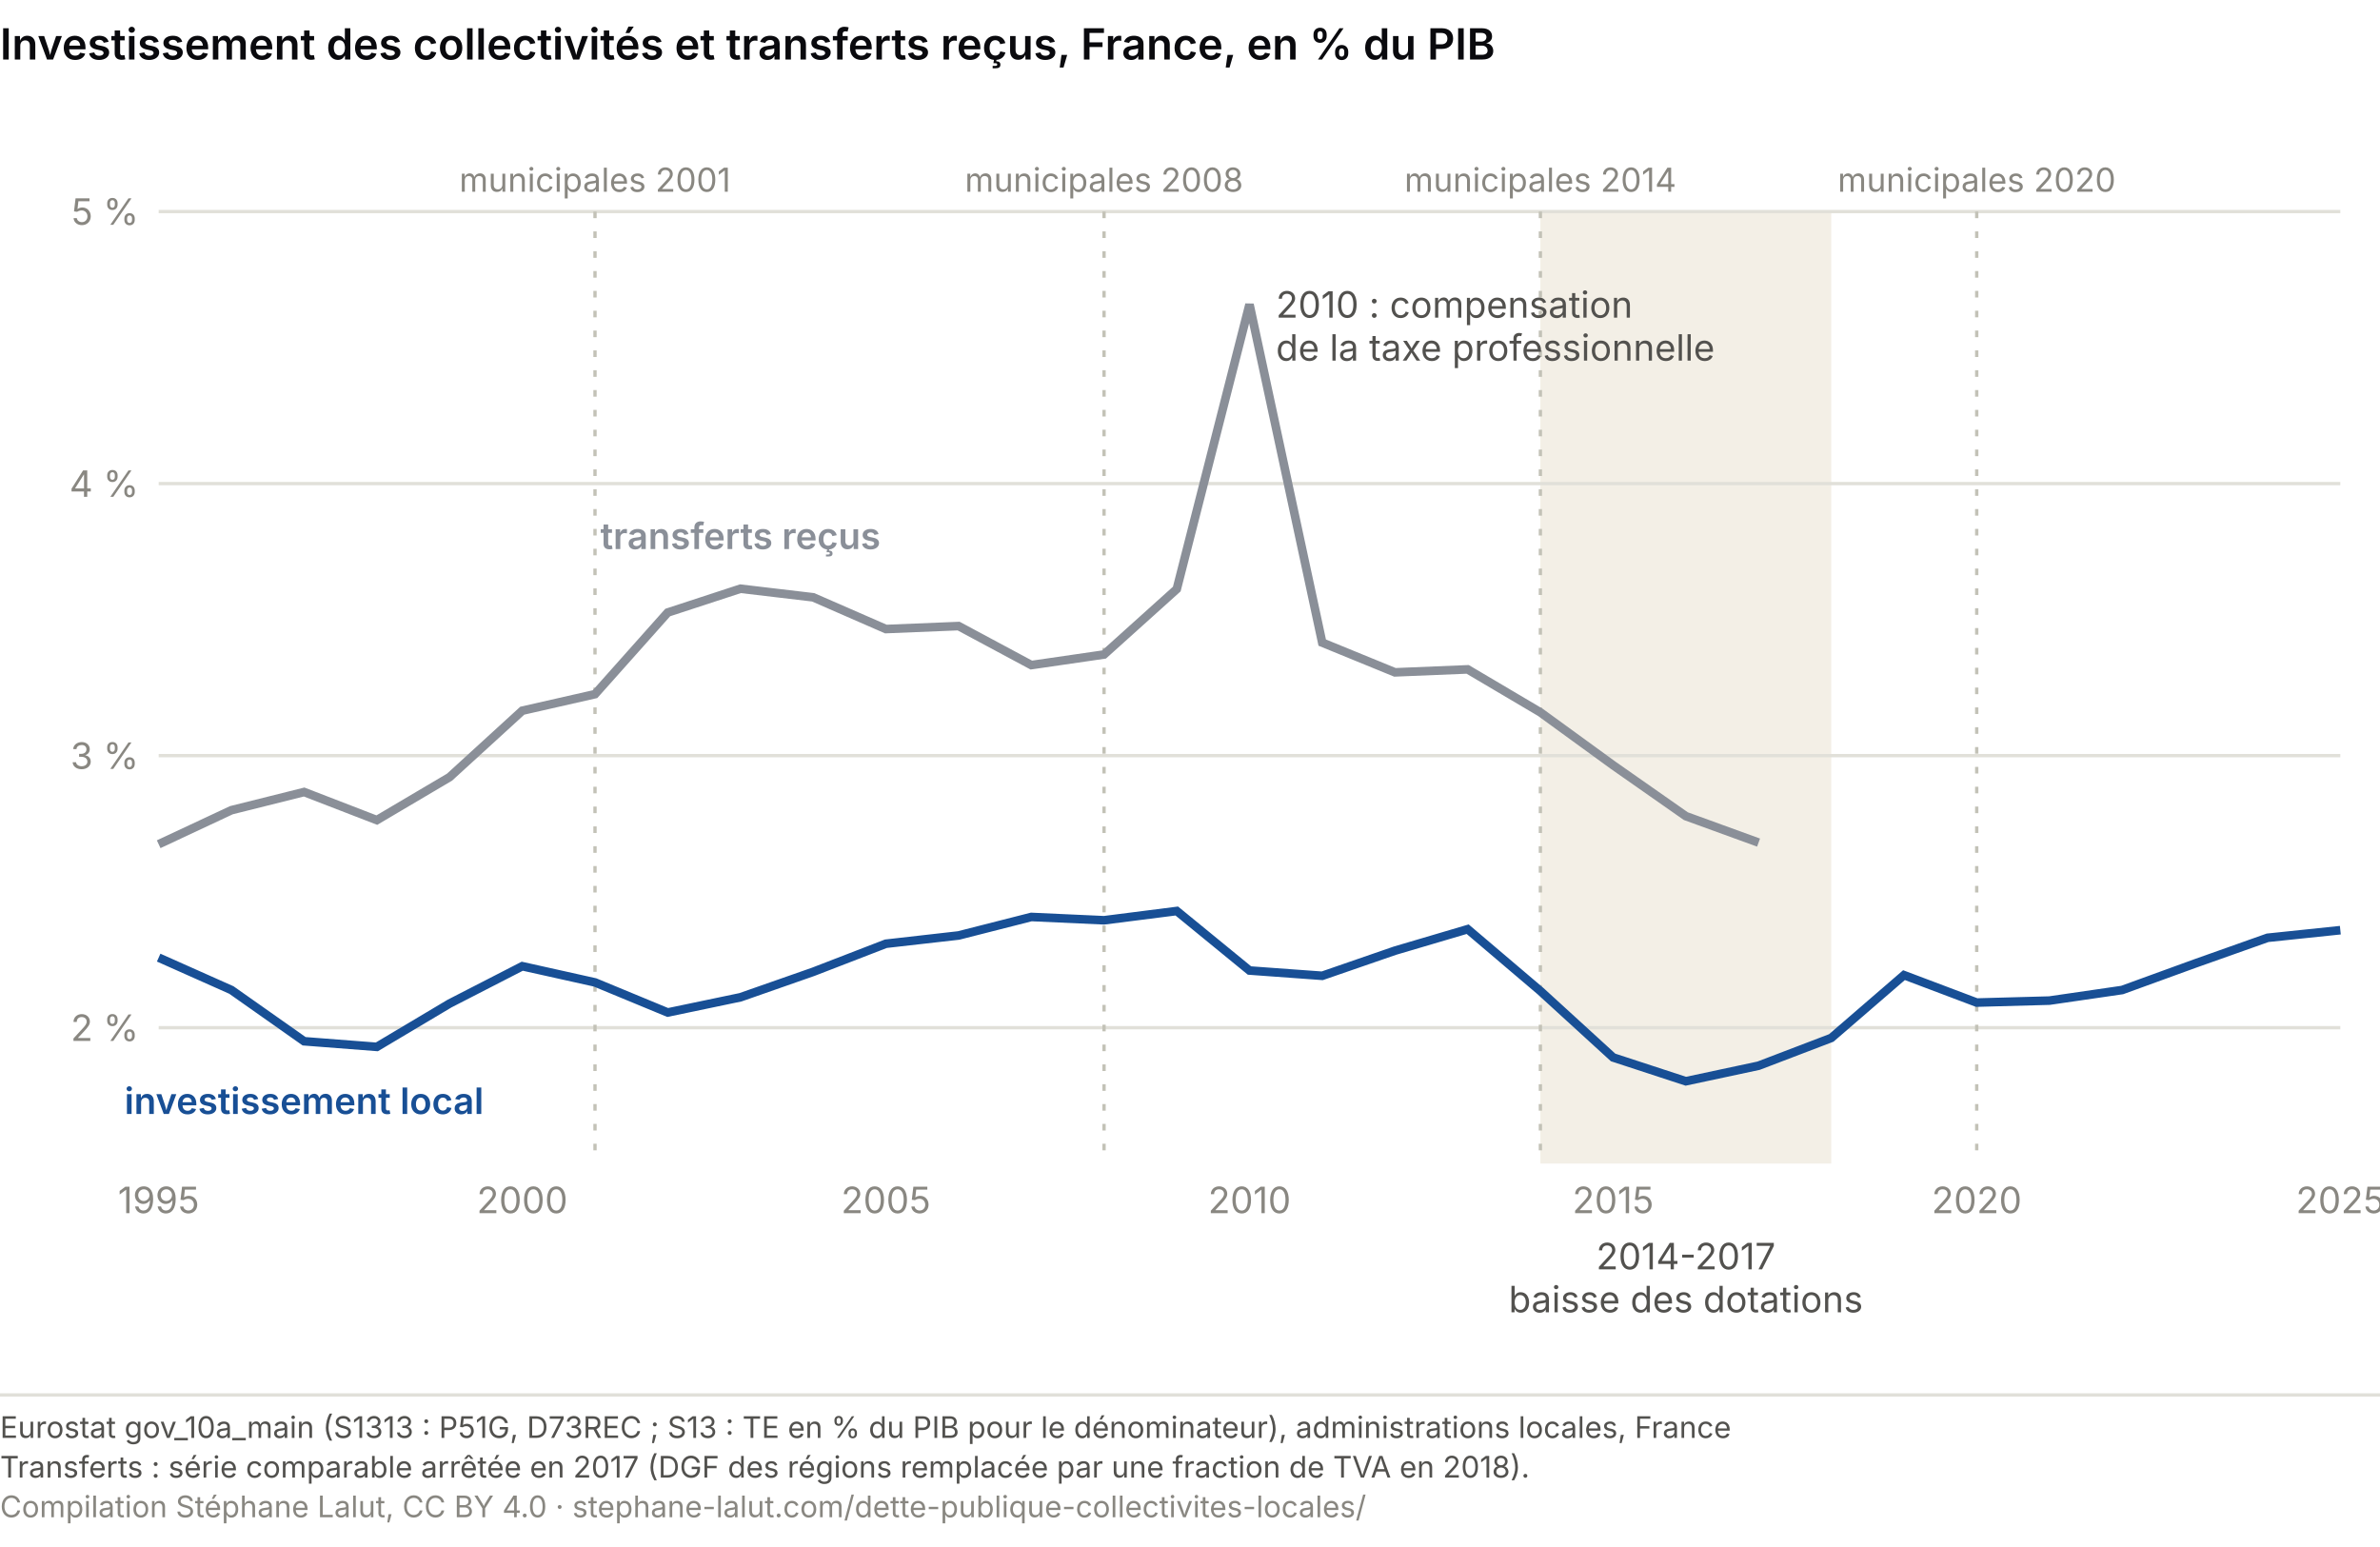
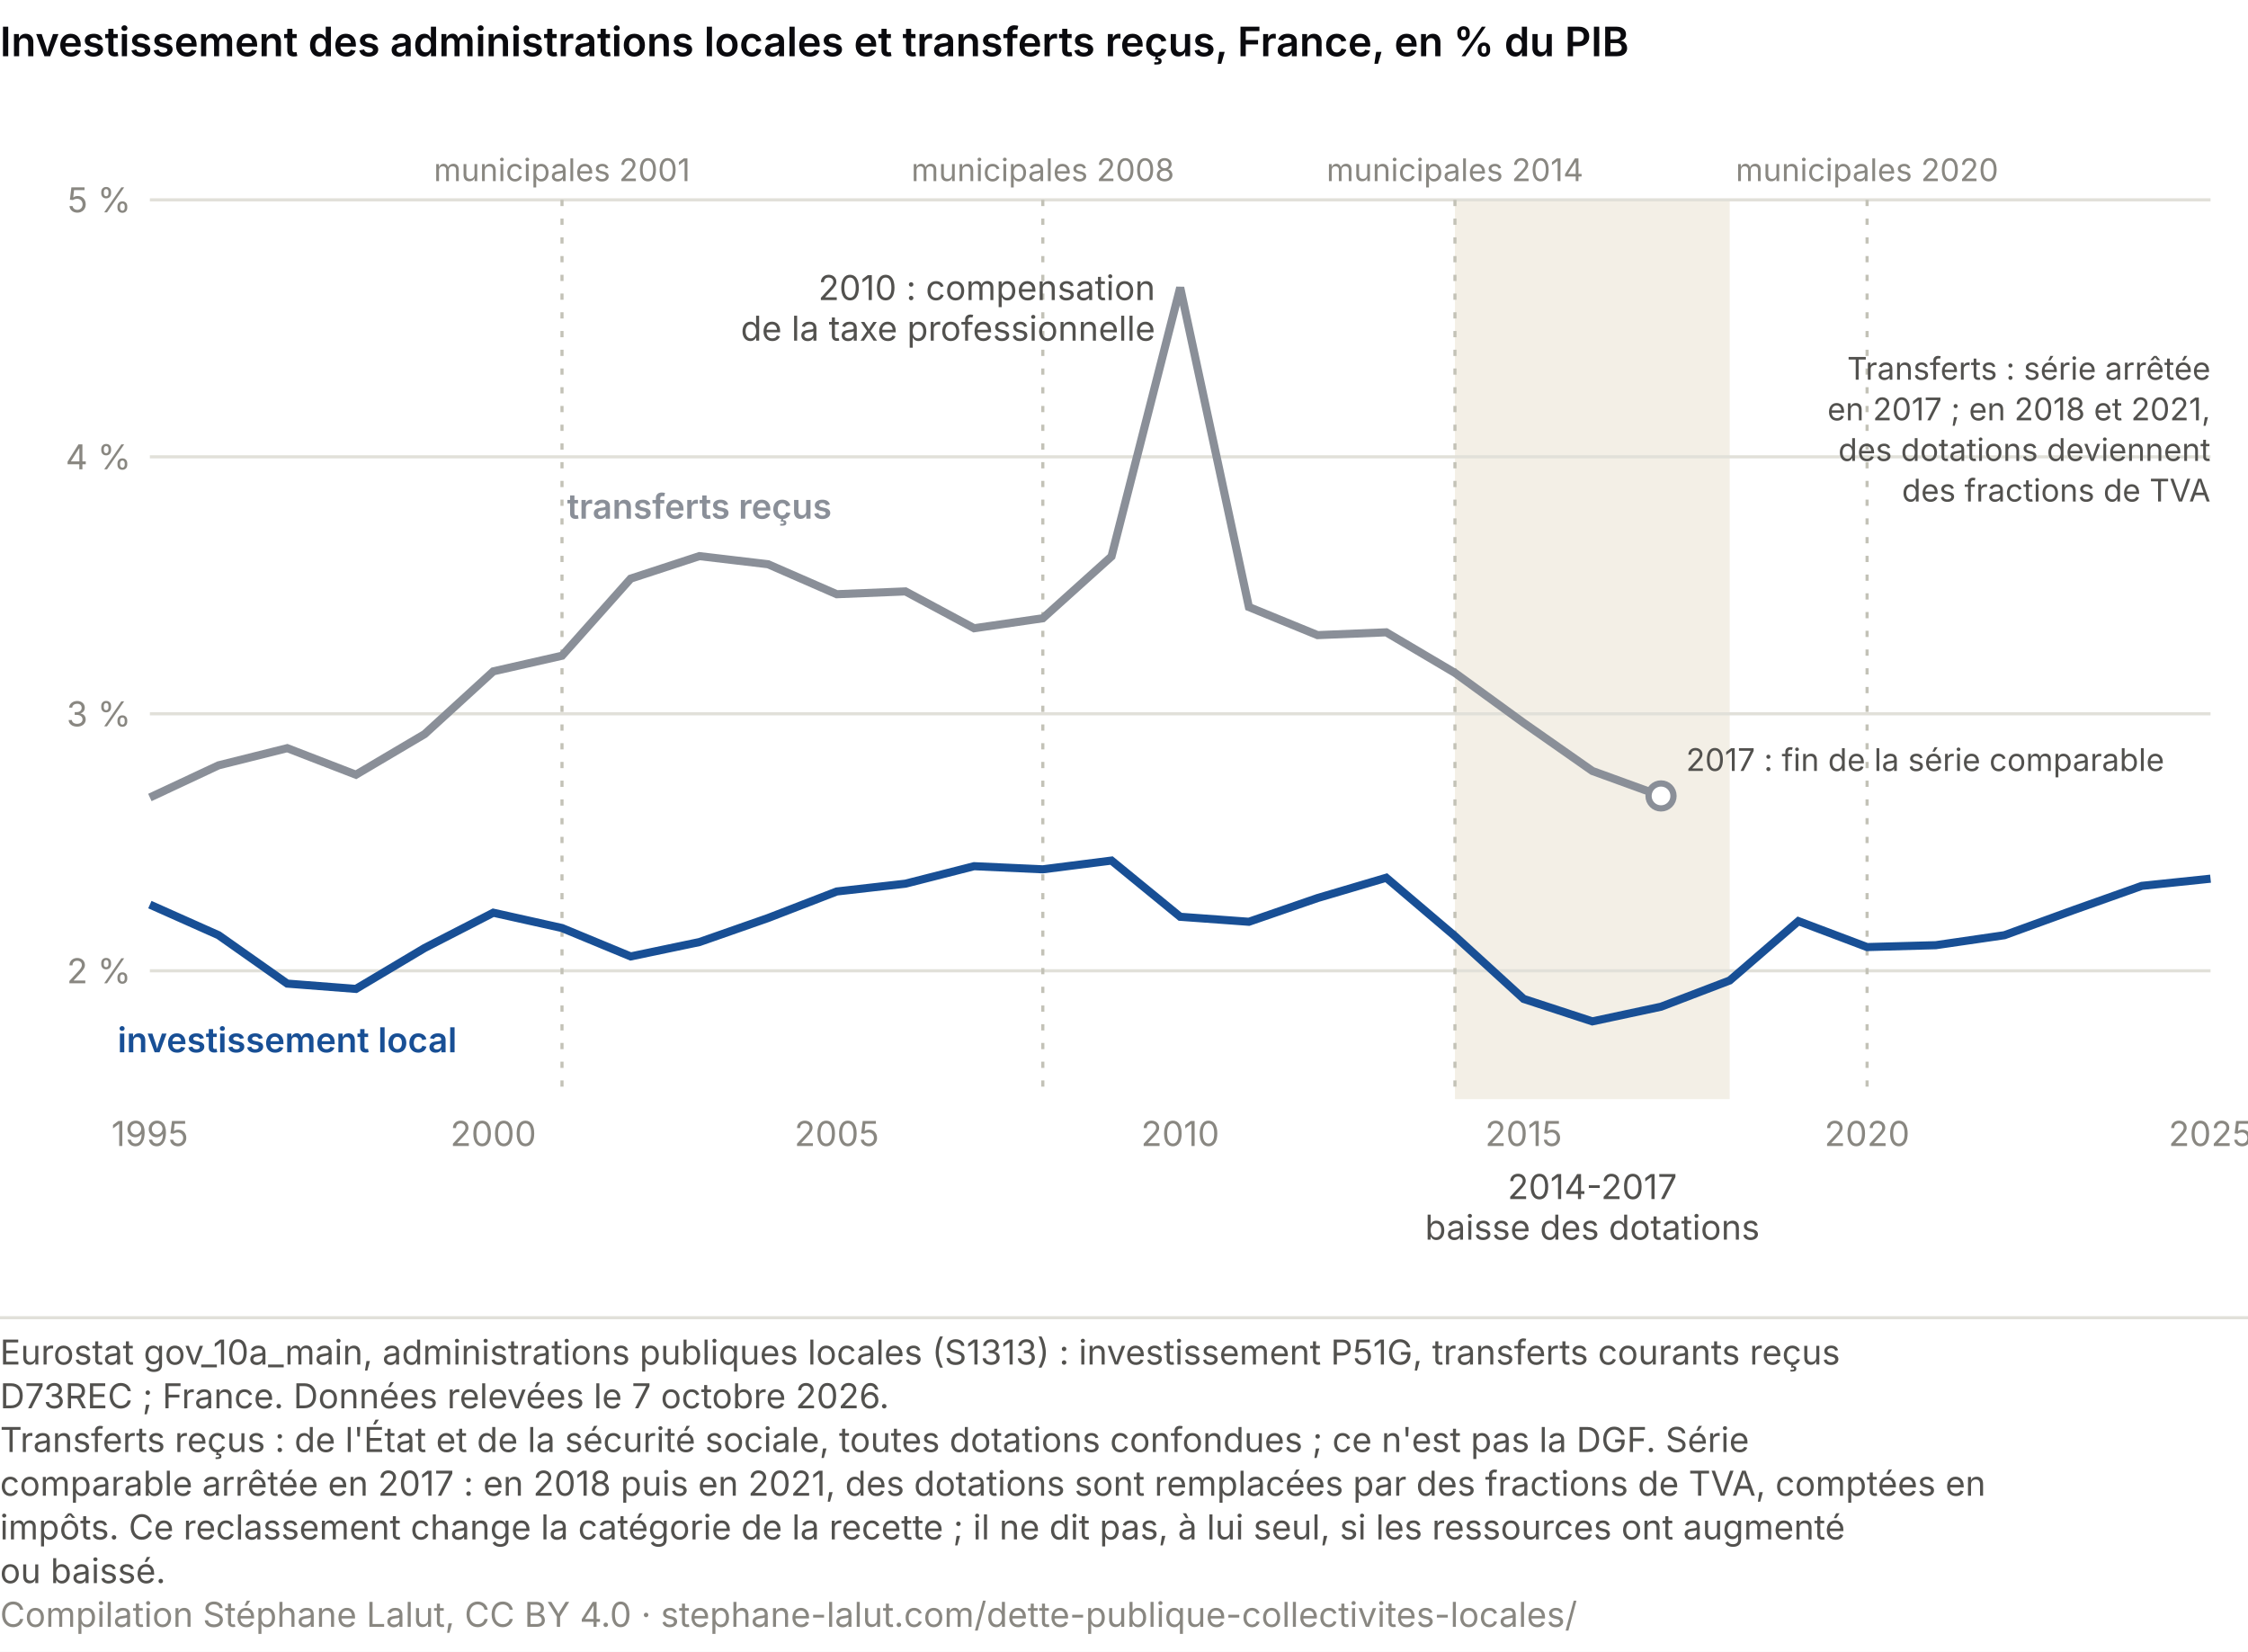
- <svg xmlns="http://www.w3.org/2000/svg" viewBox="0 0 720 468" role="img" font-variant-numeric="tabular-nums" aria-labelledby="cs-t cs-d" font-family="system-ui, -apple-system, Segoe UI, sans-serif">
-   <rect width="720" height="468" fill="#ffffff" />
-   <text x="0" y="18" font-size="13" font-weight="600" fill="#0A0A0E">Investissement des collectivités et transferts reçus, France, en % du PIB</text>
+ <svg xmlns="http://www.w3.org/2000/svg" viewBox="0 0 720 529" role="img" font-variant-numeric="tabular-nums" aria-labelledby="cs-t cs-d" font-family="system-ui, -apple-system, Segoe UI, sans-serif">
+   <rect width="720" height="529" fill="#ffffff" />
+   <text x="0" y="18" font-size="13" font-weight="600" fill="#0A0A0E">Investissement des administrations locales et transferts reçus, France, en % du PIB</text>
  <rect x="466.0" y="64" width="88.0" height="288" fill="#f3efe6" />
  <line x1="48" y1="310.9" x2="708" y2="310.9" stroke="#e1e0d9" />
  <text x="42.0" y="314.9" font-size="11" fill="#898781" text-anchor="end">2 %</text>
  <line x1="48" y1="228.6" x2="708" y2="228.6" stroke="#e1e0d9" />
  <text x="42.0" y="232.6" font-size="11" fill="#898781" text-anchor="end">3 %</text>
  <line x1="48" y1="146.3" x2="708" y2="146.3" stroke="#e1e0d9" />
  <text x="42.0" y="150.3" font-size="11" fill="#898781" text-anchor="end">4 %</text>
  <line x1="48" y1="64.0" x2="708" y2="64.0" stroke="#e1e0d9" />
  <text x="42.0" y="68.0" font-size="11" fill="#898781" text-anchor="end">5 %</text>
  <text x="48.0" y="367.0" font-size="11" fill="#898781" text-anchor="middle">1995</text>
  <text x="158.0" y="367.0" font-size="11" fill="#898781" text-anchor="middle">2000</text>
  <text x="268.0" y="367.0" font-size="11" fill="#898781" text-anchor="middle">2005</text>
  <text x="378.0" y="367.0" font-size="11" fill="#898781" text-anchor="middle">2010</text>
  <text x="488.0" y="367.0" font-size="11" fill="#898781" text-anchor="middle">2015</text>
  <text x="598.0" y="367.0" font-size="11" fill="#898781" text-anchor="middle">2020</text>
  <text x="708.0" y="367.0" font-size="11" fill="#898781" text-anchor="middle">2025</text>
  <text x="510.0" y="384.0" font-size="11" fill="#52514e" text-anchor="middle">2014-2017</text>
  <text x="510.0" y="397.0" font-size="11" fill="#52514e" text-anchor="middle">baisse des dotations</text>
  <line x1="180.0" y1="64" x2="180.0" y2="352" stroke="#c3c2b7" stroke-dasharray="2 4" />
  <text x="180.0" y="58.0" font-size="10" fill="#898781" text-anchor="middle">municipales 2001</text>
  <line x1="334.0" y1="64" x2="334.0" y2="352" stroke="#c3c2b7" stroke-dasharray="2 4" />
  <text x="334.0" y="58.0" font-size="10" fill="#898781" text-anchor="middle">municipales 2008</text>
  <line x1="466.0" y1="64" x2="466.0" y2="352" stroke="#c3c2b7" stroke-dasharray="2 4" />
  <text x="466.0" y="58.0" font-size="10" fill="#898781" text-anchor="middle">municipales 2014</text>
  <line x1="598.0" y1="64" x2="598.0" y2="352" stroke="#c3c2b7" stroke-dasharray="2 4" />
  <text x="598.0" y="58.0" font-size="10" fill="#898781" text-anchor="middle">municipales 2020</text>
  <polyline points="48.0,255.4 70.0,245.1 92.0,239.6 114.0,248.1 136.0,235.1 158.0,215.0 180.0,210.0 202.0,185.3 224.0,178.1 246.0,180.7 268.0,190.3 290.0,189.4 312.0,201.2 334.0,198.0 356.0,178.2 378.0,92.1 400.0,194.4 422.0,203.4 444.0,202.5 466.0,215.5 488.0,231.5 510.0,246.9 532.0,254.9" fill="none" stroke="#8a8f98" stroke-width="2.6" />
  <polyline points="48.0,289.7 70.0,299.5 92.0,315.0 114.0,316.7 136.0,303.6 158.0,292.3 180.0,297.2 202.0,306.3 224.0,301.7 246.0,294.0 268.0,285.5 290.0,283.0 312.0,277.4 334.0,278.4 356.0,275.6 378.0,293.6 400.0,295.2 422.0,287.6 444.0,281.1 466.0,299.8 488.0,319.9 510.0,327.1 532.0,322.4 554.0,314.0 576.0,295.0 598.0,303.3 620.0,302.7 642.0,299.5 664.0,291.5 686.0,283.7 708.0,281.4" fill="none" stroke="#184f95" stroke-width="2.6" />
-   <text x="386.0" y="96.1" font-size="11" fill="#52514e" text-anchor="start">2010 : compensation</text>
-   <text x="386.0" y="109.1" font-size="11" fill="#52514e" text-anchor="start">de la taxe professionnelle</text>
+   <text x="370.0" y="96.1" font-size="11" fill="#52514e" text-anchor="end">2010 : compensation</text>
+   <text x="370.0" y="109.1" font-size="11" fill="#52514e" text-anchor="end">de la taxe professionnelle</text>
+   <circle cx="532.0" cy="254.9" r="4" fill="#ffffff" stroke="#8a8f98" stroke-width="2" />
+   <text x="540.0" y="246.9" font-size="10" fill="#52514e" text-anchor="start">2017 : fin de la série comparable</text>
+   <text x="708.0" y="121.6" font-size="10" fill="#52514e" text-anchor="end">Transferts : série arrêtée</text>
+   <text x="708.0" y="134.6" font-size="10" fill="#52514e" text-anchor="end">en 2017 ; en 2018 et 2021,</text>
+   <text x="708.0" y="147.6" font-size="10" fill="#52514e" text-anchor="end">des dotations deviennent</text>
+   <text x="708.0" y="160.6" font-size="10" fill="#52514e" text-anchor="end">des fractions de TVA</text>
  <text x="224.0" y="166.1" font-size="11" fill="#8a8f98" text-anchor="middle" font-weight="600">transferts reçus</text>
  <text x="92.0" y="337.0" font-size="11" fill="#184f95" text-anchor="middle" font-weight="600">investissement local</text>
  <line x1="0" y1="422.0" x2="720" y2="422.0" stroke="#e1e0d9" />
-   <text x="0" y="435.0" font-size="9" fill="#52514e">Eurostat gov_10a_main (S1313 : P51G, D73REC ; S13 : TE en % du PIB pour le dénominateur), administrations locales, France</text>
-   <text x="0" y="447.0" font-size="9" fill="#52514e">Transferts : série comparable arrêtée en 2017 (DGF des régions remplacée par une fraction de TVA en 2018).</text>
-   <text x="0" y="459.0" font-size="9" fill="#898781">Compilation Stéphane Lalut, CC BY 4.0 · stephane-lalut.com/dette-publique-collectivites-locales/</text>
+   <text class="pied-source" x="0" y="437.0" font-size="11" fill="#52514e">Eurostat gov_10a_main, administrations publiques locales (S1313) : investissement P51G, transferts courants reçus</text>
+   <text class="pied-source" x="0" y="451.0" font-size="11" fill="#52514e">D73REC ; France. Données relevées le 7 octobre 2026.</text>
+   <text class="pied-note" x="0" y="465.0" font-size="11" fill="#52514e">Transferts reçus : de l'État et de la sécurité sociale, toutes dotations confondues ; ce n'est pas la DGF. Série</text>
+   <text class="pied-note" x="0" y="479.0" font-size="11" fill="#52514e">comparable arrêtée en 2017 : en 2018 puis en 2021, des dotations sont remplacées par des fractions de TVA, comptées en</text>
+   <text class="pied-note" x="0" y="493.0" font-size="11" fill="#52514e">impôts. Ce reclassement change la catégorie de la recette ; il ne dit pas, à lui seul, si les ressources ont augmenté</text>
+   <text class="pied-note" x="0" y="507.0" font-size="11" fill="#52514e">ou baissé.</text>
+   <text class="pied-licence" x="0" y="521.0" font-size="11" fill="#898781">Compilation Stéphane Lalut, CC BY 4.0 · stephane-lalut.com/dette-publique-collectivites-locales/</text>
</svg>
